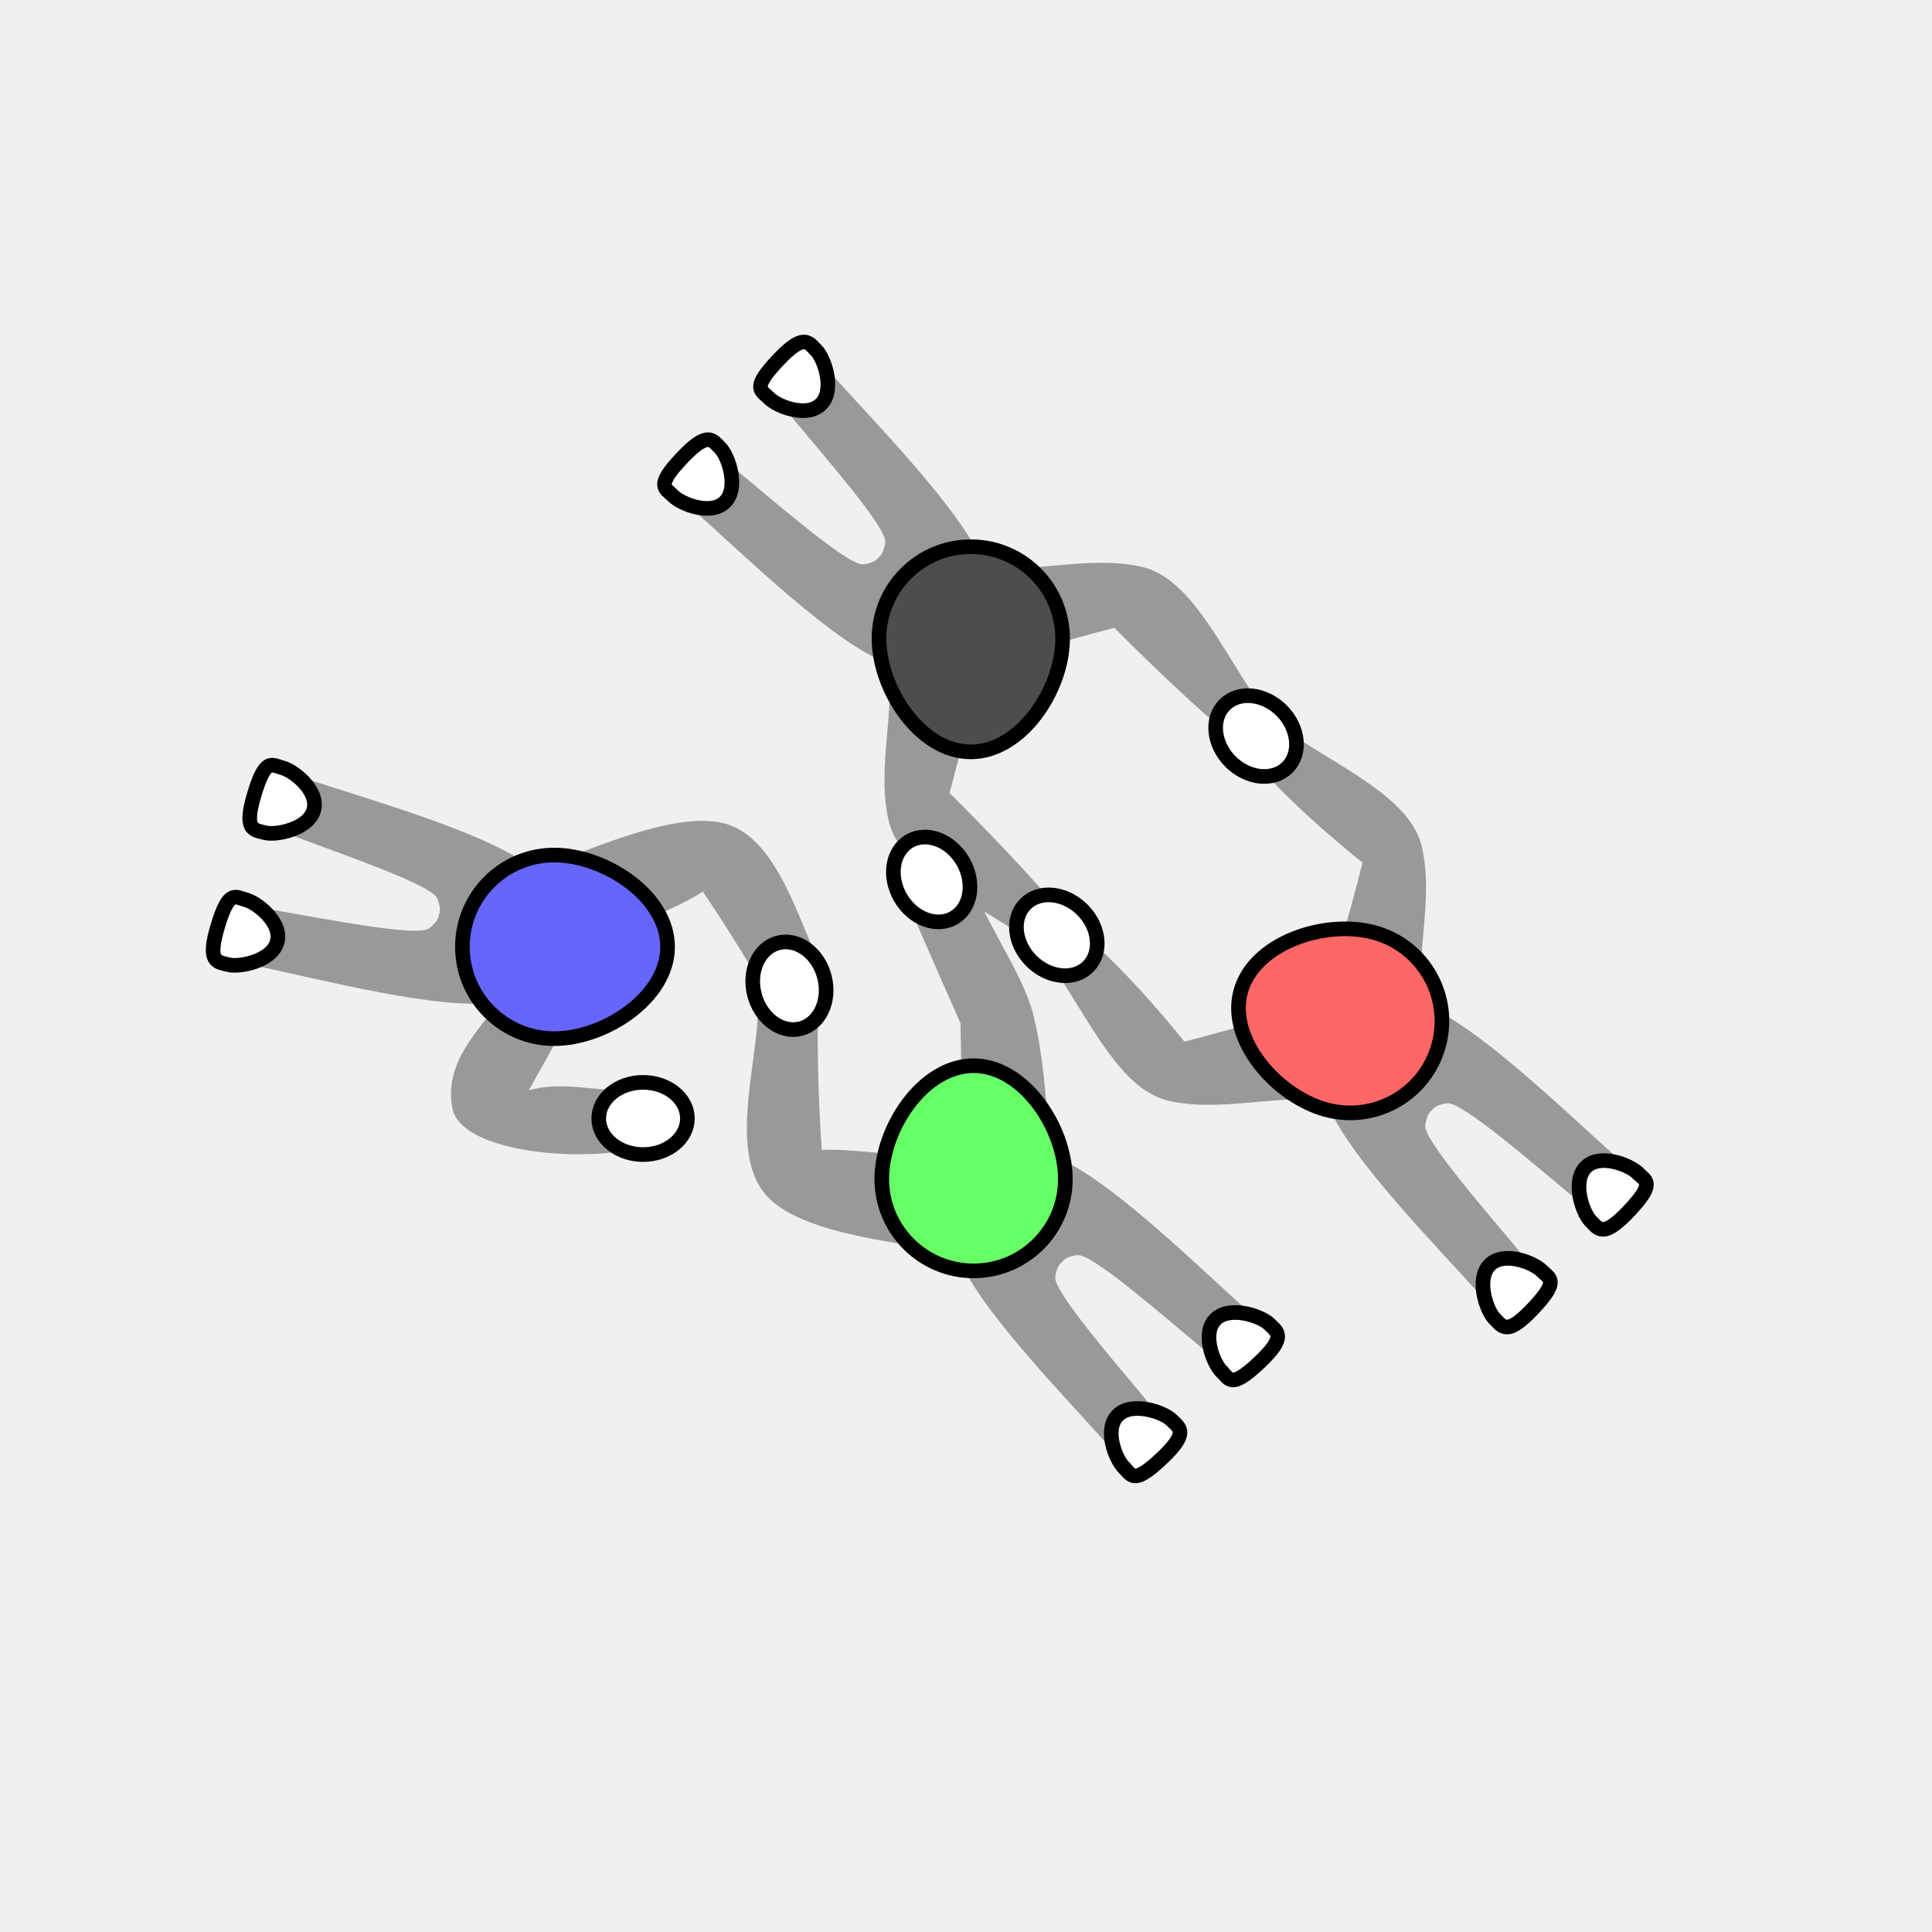
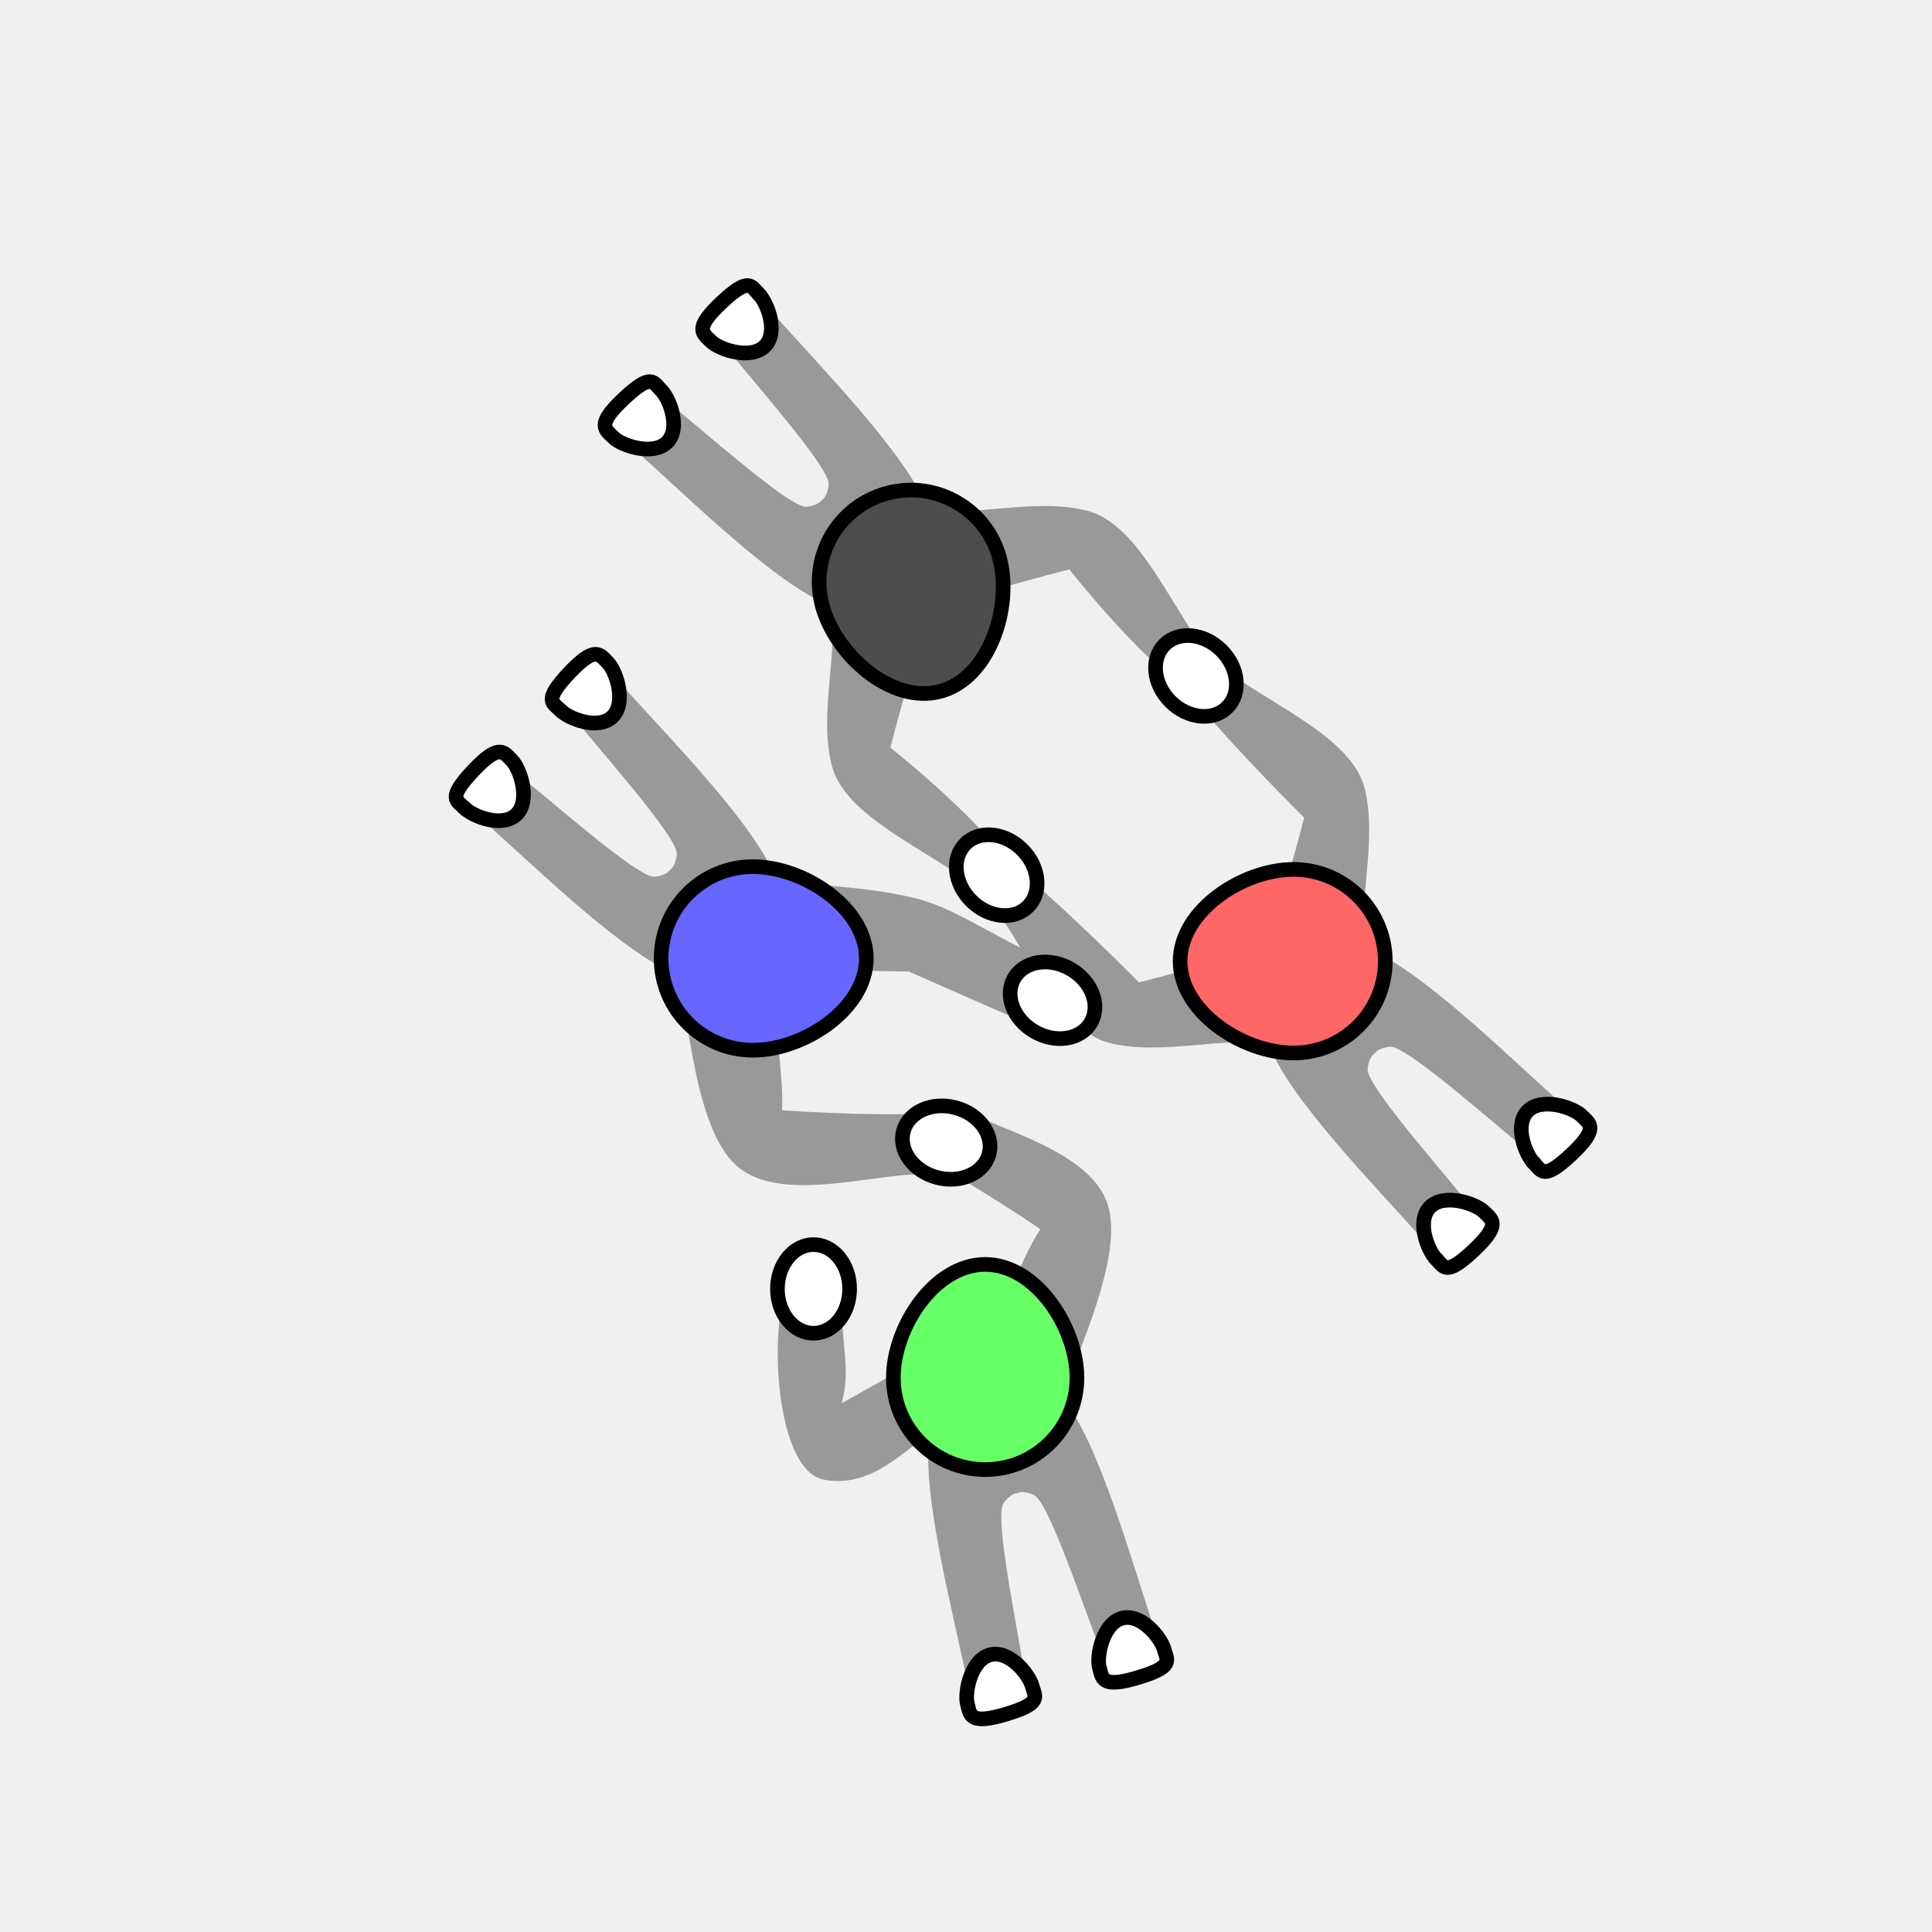
<svg xmlns="http://www.w3.org/2000/svg" width="35mm" height="35mm" viewBox="0 0 35 35" version="1.1" id="svg1" xml:space="preserve">
  <defs id="defs1" />
  <g id="layer1">
-     <path style="fill:#999999;fill-opacity:1;stroke:none;stroke-width:0.265;stroke-dasharray:none;stroke-opacity:1" d="m 16.062,7.559 c -0.262,-0.004 -0.518,0.082 -0.508,0.262 0.072,1.252 0.081,3.577 0.51,4.482 -0.438,0.679 -1.494,1.203 -2.016,2.047 -0.452,0.732 -0.021,1.908 0.217,3.084 0.056,0.276 0.796,0.476 0.822,0.195 0.109,-1.182 -0.076,-2.729 -0.076,-2.729 0.929,-0.552 1.775,-0.99 2.291,-1.248 0.515,0.26 1.358,0.702 2.285,1.258 0,0 -0.189,1.544 -0.084,2.727 0.025,0.28 0.766,0.082 0.822,-0.193 0.242,-1.175 0.678,-2.348 0.229,-3.082 -0.518,-0.846 -1.574,-1.372 -2.01,-2.053 0.432,-0.904 0.45,-3.23 0.527,-4.482 0.022,-0.359 -1.022,-0.346 -1.057,0.012 -0.101,1.03 -0.213,2.744 -0.428,2.906 -0.121,0.092 -0.211,0.116 -0.279,0.105 -0.068,0.01 -0.16,-0.015 -0.281,-0.107 C 16.814,10.579 16.706,8.866 16.609,7.836 16.593,7.657 16.325,7.563 16.062,7.559 Z" id="path4-1" transform="matrix(0.7071068,-0.7071068,-0.7071068,-0.7071068,21.37679,40.01997)" />
-     <path id="path1-5" style="fill:#ff6666;fill-opacity:1;stroke:#000000;stroke-width:0.265" d="m 24.89,16.892 c -0.887,-0.238 -2.177,0.187 -2.415,1.074 -0.238,0.887 0.667,1.9 1.554,2.138 0.887,0.238 1.799,-0.289 2.036,-1.176 0.238,-0.887 -0.289,-1.799 -1.176,-2.036 z" />
-     <path id="path1-7-1-99" style="fill:#ffffff;stroke:#000000;stroke-width:0.265;stroke-dasharray:none" d="M 27.928,23.02 C 27.781,22.873 27.244,22.659 26.989,22.914 c -0.255,0.255 -0.061,0.827 0.086,0.974 0.147,0.147 0.223,0.323 0.702,-0.186 0.478,-0.509 0.298,-0.535 0.151,-0.682 z" />
-     <path id="path1-7-1-9-1" style="fill:#ffffff;stroke:#000000;stroke-width:0.265;stroke-dasharray:none" d="m 29.667,21.25 c -0.147,-0.147 -0.683,-0.361 -0.938,-0.106 -0.255,0.255 -0.061,0.827 0.086,0.974 0.147,0.147 0.223,0.323 0.702,-0.186 0.478,-0.509 0.298,-0.535 0.151,-0.682 z" />
-     <path style="fill:#999999;fill-opacity:1;stroke:none;stroke-width:0.265;stroke-dasharray:none;stroke-opacity:1" d="m 16.062,7.559 c -0.262,-0.004 -0.518,0.082 -0.508,0.262 0.072,1.252 0.081,3.577 0.51,4.482 -0.438,0.679 -1.494,1.203 -2.016,2.047 -0.452,0.732 -0.021,1.908 0.217,3.084 0.056,0.276 0.796,0.476 0.822,0.195 0.109,-1.182 0.098,-2.857 0.098,-2.857 0.891,-0.53 1.646,-0.911 2.117,-1.135 0.47,0.226 1.222,0.608 2.111,1.141 0,0 -0.015,1.677 0.09,2.859 0.025,0.28 0.766,0.082 0.822,-0.193 0.242,-1.175 0.678,-2.348 0.229,-3.082 -0.518,-0.846 -1.574,-1.372 -2.01,-2.053 0.432,-0.904 0.45,-3.23 0.527,-4.482 0.022,-0.359 -1.022,-0.346 -1.057,0.012 -0.101,1.03 -0.213,2.744 -0.428,2.906 -0.121,0.092 -0.211,0.116 -0.279,0.105 -0.068,0.01 -0.16,-0.015 -0.281,-0.107 C 16.814,10.579 16.706,8.866 16.609,7.836 16.593,7.657 16.325,7.563 16.062,7.559 Z" id="path4-6-4" transform="matrix(-0.7071068,0.7071068,0.7071068,0.7071068,20.48006,-9.809173)" />
-     <ellipse style="fill:#ffffff;fill-opacity:1;stroke:#000000;stroke-width:0.265;stroke-dasharray:none;stroke-opacity:1" id="path1-7-2-9-9-1-9" cx="1.557" cy="-25.519" rx="0.654" ry="0.803" transform="matrix(0.7071068,-0.7071068,-0.7071068,-0.7071068,0,0)" />
-     <path id="path1-3-1" style="fill:#4d4d4d;fill-opacity:1;stroke:#000000;stroke-width:0.265" d="m 15.924,11.567 c 0,0.918 0.744,2.054 1.663,2.054 0.918,0 1.663,-1.136 1.663,-2.054 0,-0.918 -0.744,-1.663 -1.663,-1.663 -0.918,0 -1.663,0.744 -1.663,1.663 z" />
-     <path id="path1-7-1-1-0" style="fill:#ffffff;stroke:#000000;stroke-width:0.265;stroke-dasharray:none" d="M 13.936,7.216 C 14.082,7.362 14.619,7.577 14.874,7.321 15.129,7.066 14.935,6.494 14.788,6.348 14.642,6.201 14.565,6.025 14.087,6.534 13.608,7.043 13.789,7.069 13.936,7.216 Z" />
-     <path id="path1-7-1-9-7-7" style="fill:#ffffff;stroke:#000000;stroke-width:0.265;stroke-dasharray:none" d="m 12.197,8.986 c 0.147,0.147 0.683,0.361 0.938,0.106 0.255,-0.255 0.061,-0.827 -0.086,-0.974 C 12.903,7.971 12.826,7.795 12.348,8.304 11.869,8.812 12.05,8.839 12.197,8.986 Z" />
-     <ellipse style="fill:#ffffff;fill-opacity:1;stroke:#000000;stroke-width:0.265;stroke-dasharray:none;stroke-opacity:1" id="path1-7-2-9-9-5" cx="6.661" cy="-25.519" rx="0.654" ry="0.803" transform="matrix(0.7071068,-0.7071068,-0.7071068,-0.7071068,0,0)" />
-     <path style="fill:#999999;fill-opacity:1;stroke:none;stroke-width:0.265;stroke-dasharray:none;stroke-opacity:1" d="m 22.448,24.307 c 0.188,-0.183 0.308,-0.425 0.174,-0.544 -0.937,-0.834 -2.587,-2.472 -3.53,-2.809 -0.171,-0.79 -0.127,-1.551 -0.365,-2.54 -0.201,-0.837 -0.938,-1.728 -1.291,-2.854 -0.084,-0.269 -1.156,0.412 -1.045,0.671 0.405,0.944 1.008,2.302 1.008,2.302 0.021,1.02 0.049,1.861 -0.125,2.352 -0.492,0.173 -1.642,-0.088 -2.387,-0.054 0,0 -0.108,-1.479 -0.061,-2.546 -0.216,-0.181 -1.087,-0.173 -1.098,0.109 -0.036,0.959 -0.517,2.532 0.167,3.277 0.671,0.731 2.649,0.858 3.439,1.032 0.333,0.945 1.966,2.603 2.797,3.542 0.238,0.269 0.967,-0.478 0.739,-0.755 -0.657,-0.799 -1.789,-2.091 -1.753,-2.357 0.021,-0.151 0.067,-0.231 0.123,-0.272 0.041,-0.056 0.124,-0.103 0.275,-0.123 0.267,-0.036 1.554,1.1 2.351,1.759 0.138,0.115 0.395,-0.008 0.583,-0.191 z" id="path4-6" />
-     <path id="path1-3" style="fill:#66ff66;fill-opacity:1;stroke:#000000;stroke-width:0.265" d="m 15.974,21.36 c 0,-0.918 0.744,-2.054 1.663,-2.054 0.918,0 1.663,1.136 1.663,2.054 0,0.918 -0.744,1.663 -1.663,1.663 -0.918,1e-6 -1.663,-0.744 -1.663,-1.663 z" />
-     <path id="path1-7-1-1" style="fill:#ffffff;stroke:#000000;stroke-width:0.265;stroke-dasharray:none" d="m 22.126,24.839 c -0.147,-0.147 -0.361,-0.683 -0.106,-0.938 0.255,-0.255 0.827,-0.061 0.974,0.086 0.147,0.147 0.323,0.223 -0.186,0.702 -0.509,0.478 -0.535,0.298 -0.682,0.151 z" />
-     <path id="path1-7-1-9-7" style="fill:#ffffff;stroke:#000000;stroke-width:0.265;stroke-dasharray:none" d="m 20.356,26.578 c -0.147,-0.147 -0.361,-0.683 -0.106,-0.938 0.255,-0.255 0.827,-0.061 0.974,0.086 0.147,0.147 0.323,0.223 -0.186,0.702 -0.509,0.478 -0.535,0.298 -0.682,0.151 z" />
-     <path style="fill:#999999;fill-opacity:1;stroke:none;stroke-width:0.265;stroke-dasharray:none;stroke-opacity:1" d="m 4.448,16.925 c -0.072,0.252 -0.055,0.522 0.121,0.558 1.228,0.254 3.476,0.848 4.462,0.668 -0.331,0.5 -0.998,1.082 -0.836,1.927 0.137,0.71 1.873,0.946 3.047,0.783 0.279,-0.039 0.476,-1.098 0.195,-1.102 -0.87,-0.012 -1.232,-0.168 -1.856,-0.009 0.29,-0.539 1.154,-1.937 1.059,-2.45 0.34,-0.396 1.466,-0.745 2.094,-1.147 0,0 0.833,1.227 1.326,2.175 0.277,0.049 1.028,-0.394 0.896,-0.643 -0.448,-0.848 -0.818,-2.451 -1.783,-2.754 -0.947,-0.297 -2.724,0.581 -3.494,0.826 -0.761,-0.651 -3.004,-1.271 -4.193,-1.67 -0.341,-0.114 -0.598,0.897 -0.262,1.024 0.969,0.364 2.595,0.916 2.697,1.165 0.057,0.141 0.058,0.234 0.03,0.297 -0.008,0.069 -0.056,0.151 -0.177,0.244 -0.213,0.164 -1.895,-0.175 -2.915,-0.348 -0.177,-0.03 -0.338,0.204 -0.409,0.456 z" id="path4-6-3" />
-     <path id="path1-3-3" style="fill:#6666ff;fill-opacity:1;stroke:#000000;stroke-width:0.265" d="m 10.04,15.49 c 0.918,0 2.054,0.744 2.054,1.663 1e-6,0.918 -1.136,1.663 -2.054,1.663 -0.918,-10e-7 -1.663,-0.744 -1.663,-1.663 0,-0.918 0.744,-1.663 1.663,-1.663 z" />
-     <path id="path1-7-1-1-0-7" style="fill:#ffffff;stroke:#000000;stroke-width:0.265;stroke-dasharray:none" d="m 4.461,16.303 c 0.2,0.054 0.654,0.411 0.561,0.76 -0.093,0.349 -0.686,0.466 -0.886,0.413 -0.2,-0.054 -0.391,-0.032 -0.19,-0.701 0.201,-0.669 0.315,-0.525 0.515,-0.472 z" />
-     <path id="path1-7-1-9-7-9" style="fill:#ffffff;stroke:#000000;stroke-width:0.265;stroke-dasharray:none" d="m 5.124,13.912 c 0.2,0.054 0.654,0.411 0.561,0.76 -0.093,0.349 -0.686,0.466 -0.886,0.413 -0.2,-0.054 -0.391,-0.032 -0.19,-0.701 0.201,-0.669 0.315,-0.525 0.515,-0.472 z" />
-     <ellipse style="fill:#ffffff;fill-opacity:1;stroke:#000000;stroke-width:0.265;stroke-dasharray:none;stroke-opacity:1" id="path1-7-2-9-9-5-3" cx="20.262" cy="-11.65" rx="0.654" ry="0.803" transform="rotate(90)" />
-     <ellipse style="fill:#ffffff;fill-opacity:1;stroke:#000000;stroke-width:0.265;stroke-dasharray:none;stroke-opacity:1" id="path1-7-2-9-9-1" cx="9.192" cy="20.951" rx="0.654" ry="0.803" transform="rotate(-15)" />
-     <ellipse style="fill:#ffffff;fill-opacity:1;stroke:#000000;stroke-width:0.265;stroke-dasharray:none;stroke-opacity:1" id="path1-7-2-9-9" cx="6.651" cy="22.237" rx="0.654" ry="0.803" transform="rotate(-30)" />
+     <path style="fill:#999999;fill-opacity:1;stroke:none;stroke-width:0.265;stroke-dasharray:none;stroke-opacity:1" d="m 16.062,7.559 c -0.262,-0.004 -0.518,0.082 -0.508,0.262 0.072,1.252 0.081,3.577 0.51,4.482 -0.438,0.679 -1.494,1.203 -2.016,2.047 -0.452,0.732 -0.021,1.908 0.217,3.084 0.056,0.276 0.796,0.476 0.822,0.195 0.109,-1.182 -0.076,-2.729 -0.076,-2.729 0.929,-0.552 1.775,-0.99 2.291,-1.248 0.515,0.26 1.358,0.702 2.285,1.258 0,0 -0.189,1.544 -0.084,2.727 0.025,0.28 0.766,0.082 0.822,-0.193 0.242,-1.175 0.678,-2.348 0.229,-3.082 -0.518,-0.846 -1.574,-1.372 -2.01,-2.053 0.432,-0.904 0.45,-3.23 0.527,-4.482 0.022,-0.359 -1.022,-0.346 -1.057,0.012 -0.101,1.03 -0.213,2.744 -0.428,2.906 -0.121,0.092 -0.211,0.116 -0.279,0.105 -0.068,0.01 -0.16,-0.015 -0.281,-0.107 C 16.814,10.579 16.706,8.866 16.609,7.836 16.593,7.657 16.325,7.563 16.062,7.559 Z" id="path4-1" transform="rotate(-45,13.93468,12.87125)" />
+     <path id="path1-5" style="fill:#4d4d4d;fill-opacity:1;stroke:#000000;stroke-width:0.265" d="m 18.108,10.11 c 0.238,0.887 -0.187,2.177 -1.074,2.415 -0.887,0.238 -1.9,-0.667 -2.138,-1.554 -0.238,-0.887 0.289,-1.799 1.176,-2.036 0.887,-0.238 1.799,0.289 2.036,1.176 z" />
+     <path id="path1-7-1-99" style="fill:#ffffff;stroke:#000000;stroke-width:0.265;stroke-dasharray:none" d="M 11.98,7.072 C 12.127,7.219 12.341,7.756 12.086,8.011 11.831,8.266 11.259,8.072 11.113,7.925 10.966,7.779 10.79,7.702 11.299,7.224 11.807,6.745 11.834,6.926 11.98,7.072 Z" />
+     <path id="path1-7-1-9-1" style="fill:#ffffff;stroke:#000000;stroke-width:0.265;stroke-dasharray:none" d="m 13.75,5.333 c 0.147,0.147 0.361,0.683 0.106,0.938 -0.255,0.255 -0.827,0.061 -0.974,-0.086 -0.147,-0.147 -0.323,-0.223 0.186,-0.702 0.509,-0.478 0.535,-0.298 0.682,-0.151 z" />
+     <path style="fill:#999999;fill-opacity:1;stroke:none;stroke-width:0.265;stroke-dasharray:none;stroke-opacity:1" d="m 16.062,7.559 c -0.262,-0.004 -0.518,0.082 -0.508,0.262 0.072,1.252 0.081,3.577 0.51,4.482 -0.438,0.679 -1.494,1.203 -2.016,2.047 -0.452,0.732 -0.021,1.908 0.217,3.084 0.056,0.276 0.796,0.476 0.822,0.195 0.109,-1.182 0.098,-2.857 0.098,-2.857 0.891,-0.53 1.646,-0.911 2.117,-1.135 0.47,0.226 1.222,0.608 2.111,1.141 0,0 -0.015,1.677 0.09,2.859 0.025,0.28 0.766,0.082 0.822,-0.193 0.242,-1.175 0.678,-2.348 0.229,-3.082 -0.518,-0.846 -1.574,-1.372 -2.01,-2.053 0.432,-0.904 0.45,-3.23 0.527,-4.482 0.022,-0.359 -1.022,-0.346 -1.057,0.012 -0.101,1.03 -0.213,2.744 -0.428,2.906 -0.121,0.092 -0.211,0.116 -0.279,0.105 -0.068,0.01 -0.16,-0.015 -0.281,-0.107 C 16.814,10.579 16.706,8.866 16.609,7.836 16.593,7.657 16.325,7.563 16.062,7.559 Z" id="path4-6-4" transform="rotate(135,19.39741,16.54025)" />
+     <ellipse style="fill:#ffffff;fill-opacity:1;stroke:#000000;stroke-width:0.265;stroke-dasharray:none;stroke-opacity:1" id="path1-7-2-9-9-1-9" cx="1.557" cy="23.979" rx="0.654" ry="0.803" transform="rotate(-45)" />
+     <path id="path1-3-1" style="fill:#ff6666;fill-opacity:1;stroke:#000000;stroke-width:0.265" d="m 23.433,19.076 c -0.918,0 -2.054,-0.744 -2.054,-1.663 0,-0.918 1.136,-1.663 2.054,-1.663 0.918,0 1.663,0.744 1.663,1.663 0,0.918 -0.744,1.663 -1.663,1.663 z" />
+     <path id="path1-7-1-1-0" style="fill:#ffffff;stroke:#000000;stroke-width:0.265;stroke-dasharray:none" d="m 27.784,21.064 c -0.147,-0.147 -0.361,-0.683 -0.106,-0.938 0.255,-0.255 0.827,-0.061 0.974,0.086 0.147,0.147 0.323,0.223 -0.186,0.702 -0.509,0.478 -0.535,0.298 -0.682,0.151 z" />
+     <path id="path1-7-1-9-7-7" style="fill:#ffffff;stroke:#000000;stroke-width:0.265;stroke-dasharray:none" d="m 26.014,22.803 c -0.147,-0.147 -0.361,-0.683 -0.106,-0.938 0.255,-0.255 0.827,-0.061 0.974,0.086 0.147,0.147 0.323,0.223 -0.186,0.702 -0.509,0.478 -0.535,0.298 -0.682,0.151 z" />
+     <ellipse style="fill:#ffffff;fill-opacity:1;stroke:#000000;stroke-width:0.265;stroke-dasharray:none;stroke-opacity:1" id="path1-7-2-9-9-5" cx="6.661" cy="23.979" rx="0.654" ry="0.803" transform="rotate(-45)" />
+     <path style="fill:#999999;fill-opacity:1;stroke:none;stroke-width:0.265;stroke-dasharray:none;stroke-opacity:1" d="m 10.693,12.552 c 0.183,-0.188 0.425,-0.308 0.544,-0.174 0.834,0.937 2.472,2.587 2.809,3.53 0.79,0.171 1.551,0.127 2.54,0.365 0.837,0.201 1.728,0.938 2.854,1.291 0.269,0.084 -0.412,1.156 -0.671,1.045 -0.944,-0.405 -2.302,-1.008 -2.302,-1.008 -1.02,-0.021 -1.861,-0.049 -2.352,0.125 -0.173,0.492 0.088,1.642 0.054,2.387 0,0 1.479,0.108 2.546,0.061 0.181,0.216 0.173,1.087 -0.109,1.098 -0.959,0.036 -2.532,0.517 -3.277,-0.167 -0.731,-0.671 -0.858,-2.649 -1.032,-3.439 -0.945,-0.333 -2.603,-1.966 -3.542,-2.797 -0.269,-0.238 0.478,-0.967 0.755,-0.739 0.799,0.657 2.091,1.789 2.357,1.753 0.151,-0.021 0.231,-0.067 0.272,-0.123 0.056,-0.041 0.103,-0.124 0.123,-0.275 0.036,-0.267 -1.1,-1.554 -1.759,-2.351 -0.115,-0.138 0.008,-0.395 0.191,-0.583 z" id="path4-6" />
+     <path id="path1-3" style="fill:#6666ff;fill-opacity:1;stroke:#000000;stroke-width:0.265" d="m 13.64,19.026 c 0.918,0 2.054,-0.744 2.054,-1.663 0,-0.918 -1.136,-1.663 -2.054,-1.663 -0.918,0 -1.663,0.744 -1.663,1.663 -10e-7,0.918 0.744,1.663 1.663,1.663 z" />
+     <path id="path1-7-1-1" style="fill:#ffffff;stroke:#000000;stroke-width:0.265;stroke-dasharray:none" d="m 10.161,12.874 c 0.147,0.147 0.683,0.361 0.938,0.106 0.255,-0.255 0.061,-0.827 -0.086,-0.974 -0.147,-0.147 -0.223,-0.323 -0.702,0.186 -0.478,0.509 -0.298,0.535 -0.151,0.682 z" />
+     <path id="path1-7-1-9-7" style="fill:#ffffff;stroke:#000000;stroke-width:0.265;stroke-dasharray:none" d="m 8.422,14.644 c 0.147,0.147 0.683,0.361 0.938,0.106 0.255,-0.255 0.061,-0.827 -0.086,-0.974 -0.147,-0.147 -0.223,-0.323 -0.702,0.186 -0.478,0.509 -0.298,0.535 -0.151,0.682 z" />
+     <path style="fill:#999999;fill-opacity:1;stroke:none;stroke-width:0.265;stroke-dasharray:none;stroke-opacity:1" d="m 18.075,30.552 c -0.252,0.072 -0.522,0.055 -0.558,-0.121 -0.254,-1.228 -0.848,-3.476 -0.668,-4.462 -0.5,0.331 -1.082,0.998 -1.927,0.836 -0.71,-0.137 -0.946,-1.873 -0.783,-3.047 0.039,-0.279 1.098,-0.476 1.102,-0.195 0.012,0.87 0.168,1.232 0.009,1.856 0.539,-0.29 1.937,-1.154 2.45,-1.059 0.396,-0.34 0.745,-1.466 1.147,-2.094 0,0 -1.227,-0.833 -2.175,-1.326 -0.049,-0.277 0.394,-1.028 0.643,-0.896 0.848,0.448 2.451,0.818 2.754,1.783 0.297,0.947 -0.581,2.724 -0.826,3.494 0.651,0.761 1.271,3.004 1.67,4.193 0.114,0.341 -0.897,0.598 -1.024,0.262 -0.364,-0.969 -0.916,-2.595 -1.165,-2.697 -0.141,-0.057 -0.234,-0.058 -0.297,-0.03 -0.069,0.008 -0.151,0.056 -0.244,0.177 -0.164,0.213 0.175,1.895 0.348,2.915 0.03,0.177 -0.204,0.338 -0.456,0.409 z" id="path4-6-3" />
+     <path id="path1-3-3" style="fill:#66ff66;fill-opacity:1;stroke:#000000;stroke-width:0.265" d="m 19.51,24.96 c 0,-0.918 -0.744,-2.054 -1.663,-2.054 -0.918,-10e-7 -1.663,1.136 -1.663,2.054 10e-7,0.918 0.744,1.663 1.663,1.663 0.918,0 1.663,-0.744 1.663,-1.663 z" />
+     <path id="path1-7-1-1-0-7" style="fill:#ffffff;stroke:#000000;stroke-width:0.265;stroke-dasharray:none" d="m 18.697,30.539 c -0.054,-0.2 -0.411,-0.654 -0.76,-0.561 -0.349,0.093 -0.466,0.686 -0.413,0.886 0.054,0.2 0.032,0.391 0.701,0.19 0.669,-0.201 0.525,-0.315 0.472,-0.515 z" />
+     <path id="path1-7-1-9-7-9" style="fill:#ffffff;stroke:#000000;stroke-width:0.265;stroke-dasharray:none" d="m 21.088,29.876 c -0.054,-0.2 -0.411,-0.654 -0.76,-0.561 -0.349,0.093 -0.466,0.686 -0.413,0.886 0.054,0.2 0.032,0.391 0.701,0.19 0.669,-0.201 0.525,-0.315 0.472,-0.515 z" />
+     <ellipse style="fill:#ffffff;fill-opacity:1;stroke:#000000;stroke-width:0.265;stroke-dasharray:none;stroke-opacity:1" id="path1-7-2-9-9-5-3" cx="-14.738" cy="23.35" rx="0.654" ry="0.803" transform="scale(-1,1)" />
+     <ellipse style="fill:#ffffff;fill-opacity:1;stroke:#000000;stroke-width:0.265;stroke-dasharray:none;stroke-opacity:1" id="path1-7-2-9-9-1" cx="-15.557" cy="-21.915" rx="0.654" ry="0.803" transform="matrix(0.258819,-0.9659258,-0.9659258,-0.258819,0,0)" />
+     <ellipse style="fill:#ffffff;fill-opacity:1;stroke:#000000;stroke-width:0.265;stroke-dasharray:none;stroke-opacity:1" id="path1-7-2-9-9" cx="-6.16" cy="-25.574" rx="0.654" ry="0.803" transform="matrix(0.5,-0.8660254,-0.8660254,-0.5,0,0)" />
  </g>
</svg>
